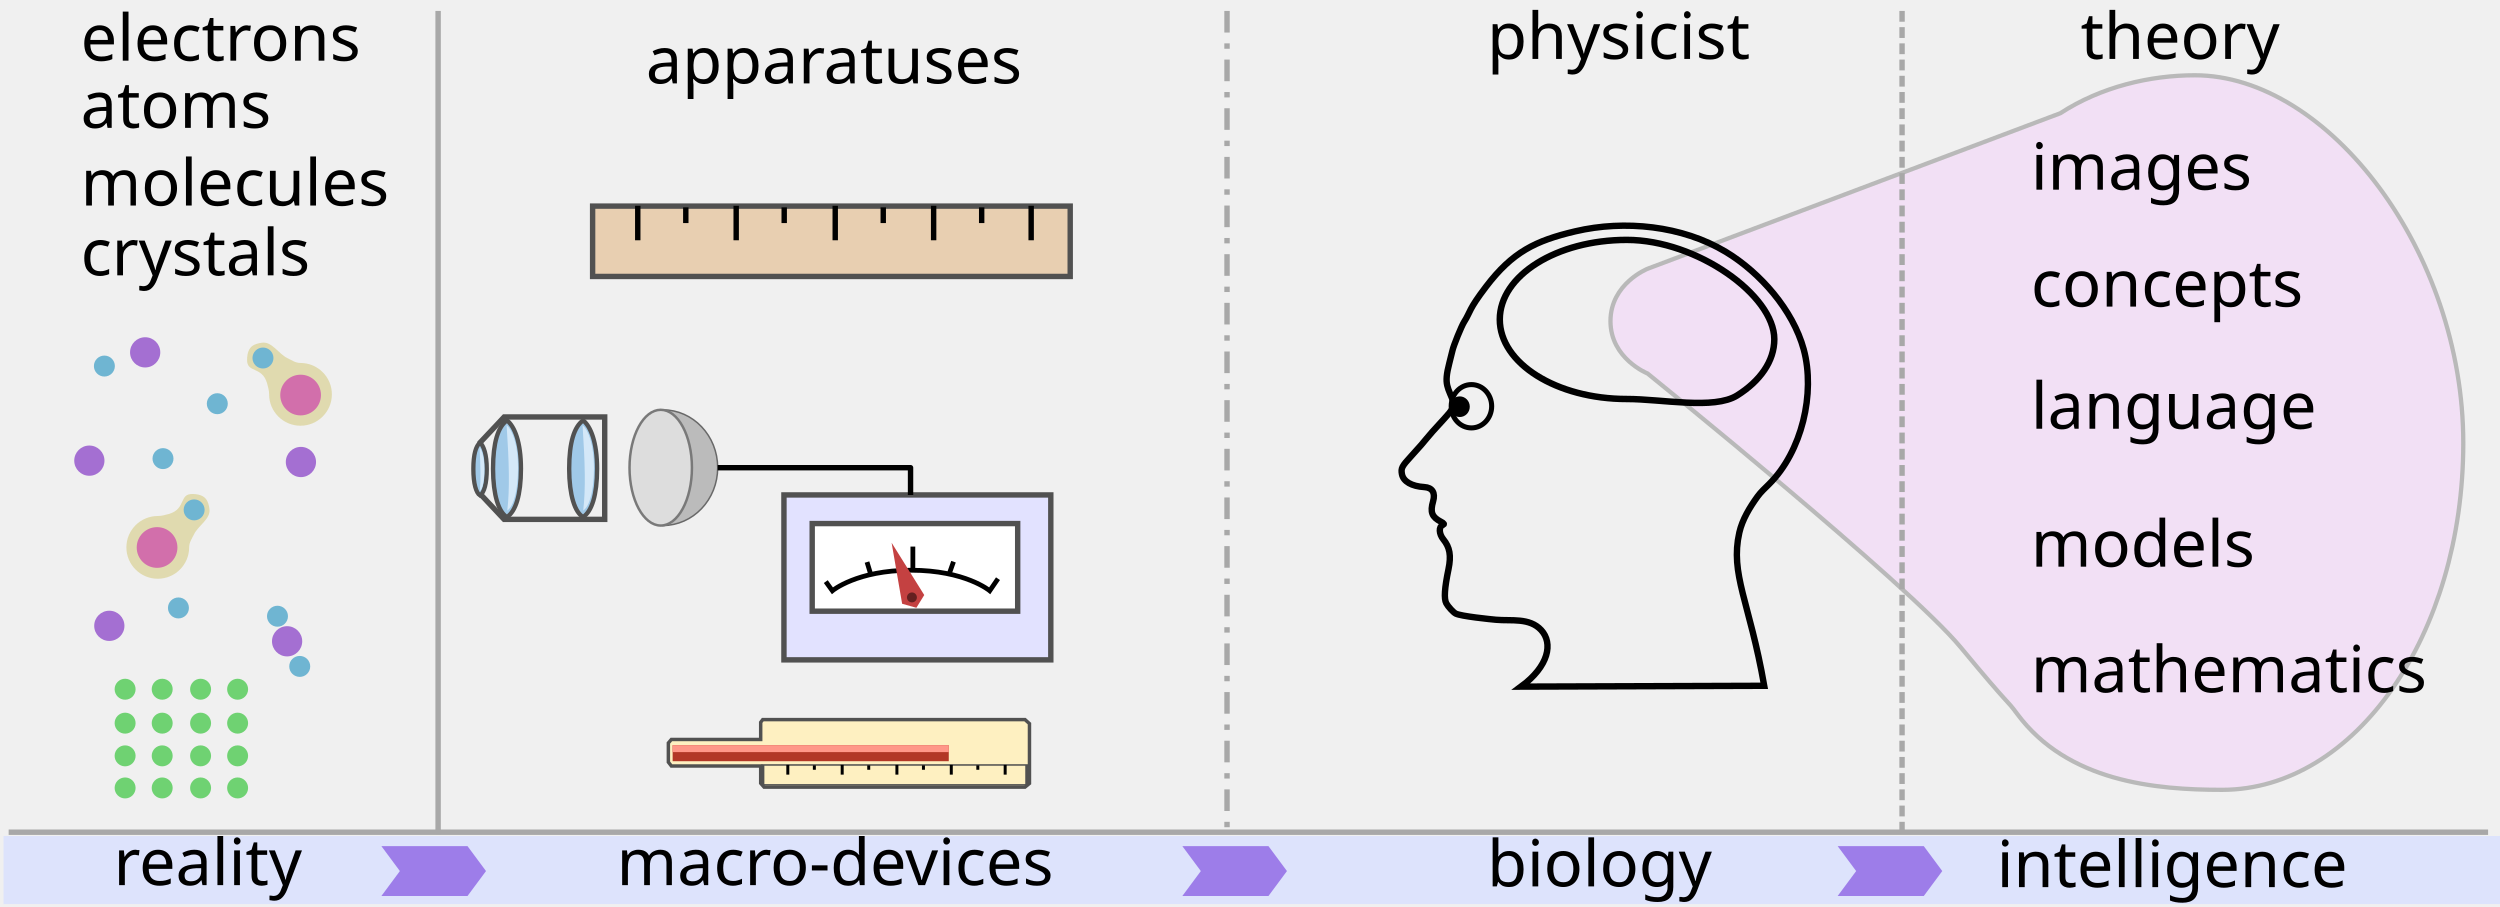
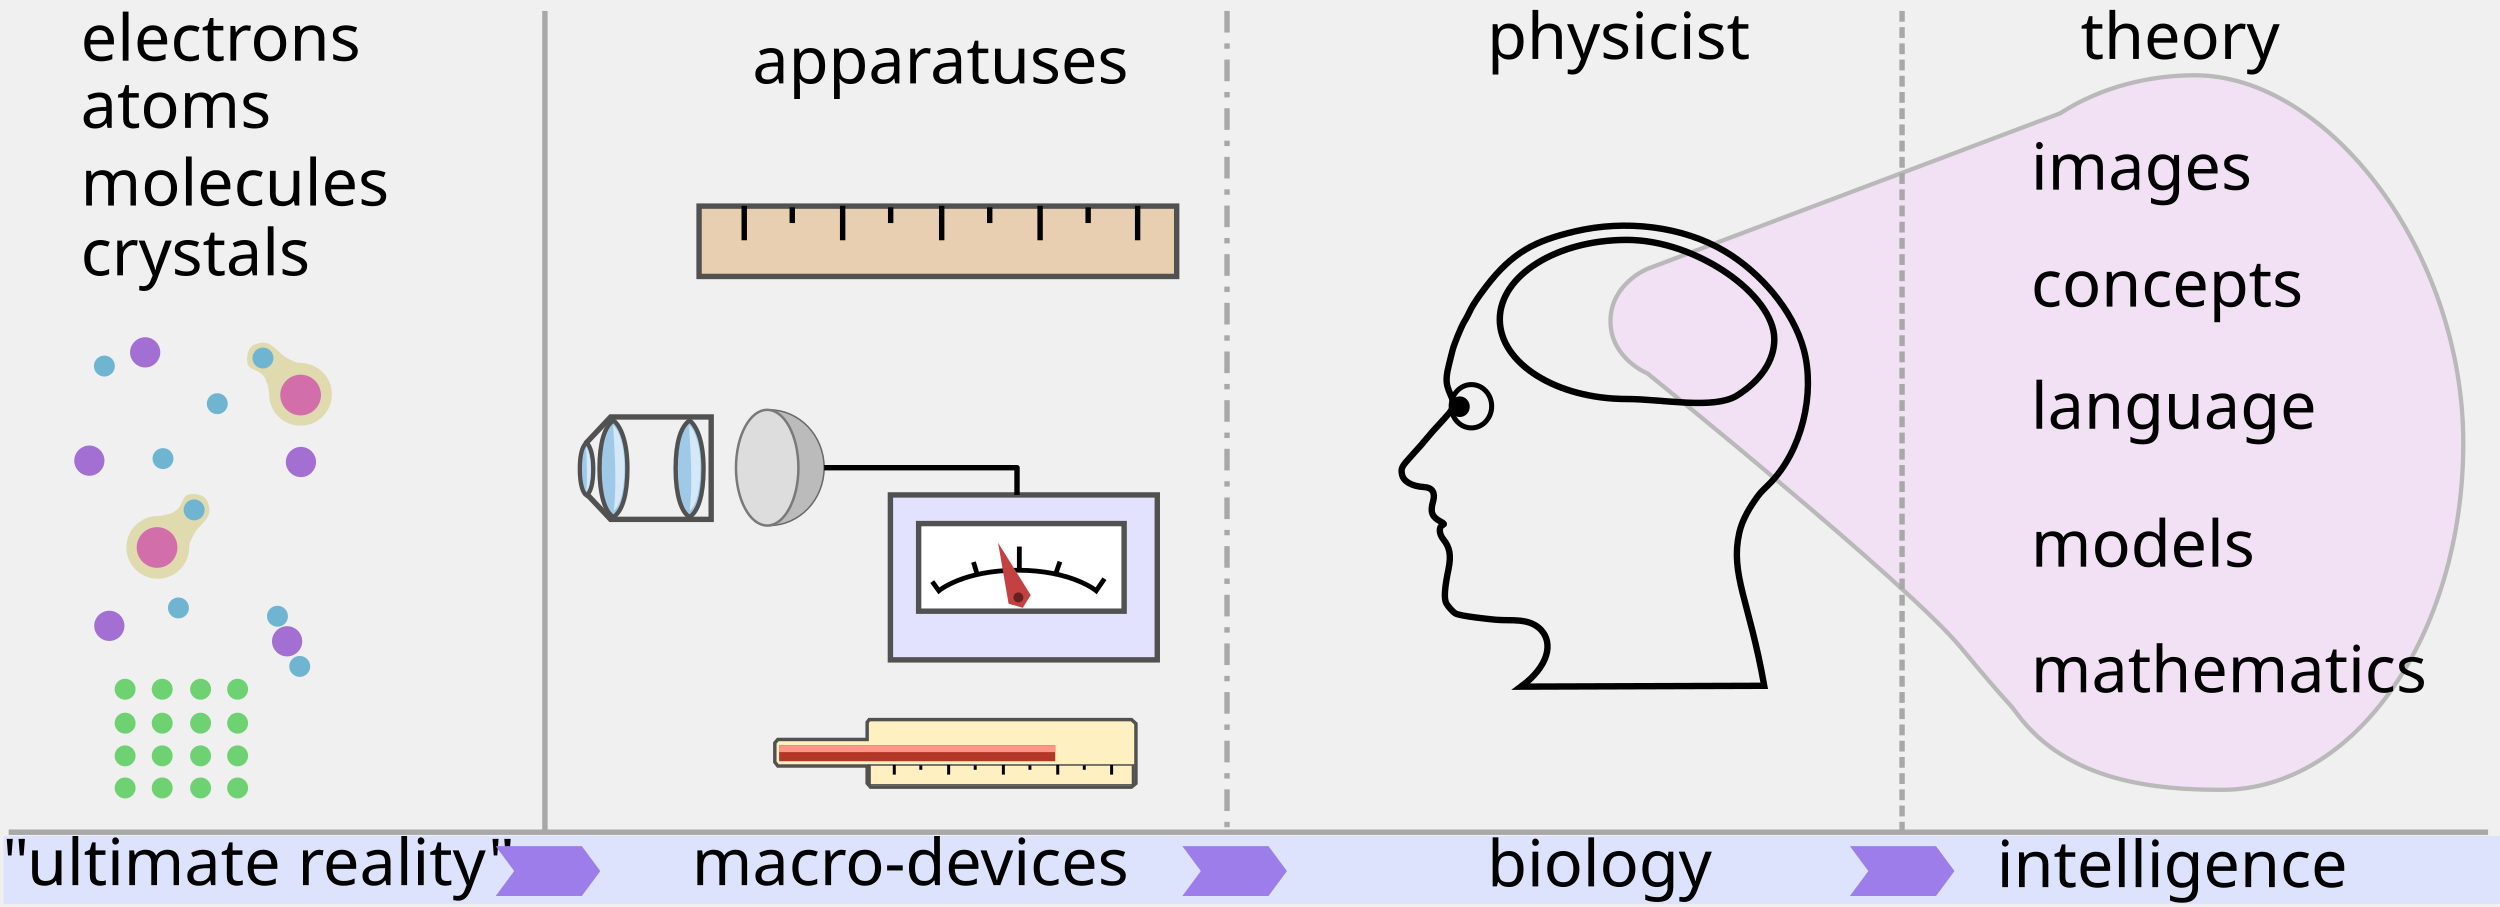
<svg xmlns="http://www.w3.org/2000/svg" width="122.551mm" height="44.436mm" viewBox="0 0 122.551 44.436" version="1.1" id="svg5">
  <defs id="defs2">
    <marker style="overflow:visible" id="marker1180" refX="0" refY="0" orient="auto" viewBox="0 0 6.93 5.196" markerWidth="6.93" markerHeight="5.196" preserveAspectRatio="xMidYMid">
      <path transform="scale(-0.6)" d="M 8.719,4.034 -2.207,0.016 8.719,-4.002 c -1.745,2.372 -1.735,5.617 -6e-7,8.035 z" style="fill:#000000;fill-opacity:1;fill-rule:evenodd;stroke:#000000;stroke-width:0.625;stroke-linejoin:round;stroke-opacity:1" id="path1178" />
    </marker>
    <marker style="overflow:visible" id="marker1170" refX="0" refY="0" orient="auto" viewBox="0 0 6.93 5.196" markerWidth="6.93" markerHeight="5.196" preserveAspectRatio="xMidYMid">
      <path transform="scale(-0.6)" d="M 8.719,4.034 -2.207,0.016 8.719,-4.002 c -1.745,2.372 -1.735,5.617 -6e-7,8.035 z" style="fill:#000000;fill-opacity:1;fill-rule:evenodd;stroke:#000000;stroke-width:0.625;stroke-linejoin:round;stroke-opacity:1" id="path1168" />
    </marker>
    <marker style="overflow:visible" id="marker1160" refX="0" refY="0" orient="auto" viewBox="0 0 6.93 5.196" markerWidth="6.93" markerHeight="5.196" preserveAspectRatio="xMidYMid">
      <path transform="scale(-0.6)" d="M 8.719,4.034 -2.207,0.016 8.719,-4.002 c -1.745,2.372 -1.735,5.617 -6e-7,8.035 z" style="fill:#000000;fill-opacity:1;fill-rule:evenodd;stroke:#000000;stroke-width:0.625;stroke-linejoin:round;stroke-opacity:1" id="path1158" />
    </marker>
    <marker style="overflow:visible" id="marker1150" refX="0" refY="0" orient="auto" viewBox="0 0 6.93 5.196" markerWidth="6.93" markerHeight="5.196" preserveAspectRatio="xMidYMid">
      <path transform="scale(-0.6)" d="M 8.719,4.034 -2.207,0.016 8.719,-4.002 c -1.745,2.372 -1.735,5.617 -6e-7,8.035 z" style="fill:#000000;fill-opacity:1;fill-rule:evenodd;stroke:#000000;stroke-width:0.625;stroke-linejoin:round;stroke-opacity:1" id="path1148" />
    </marker>
    <marker style="overflow:visible" id="marker1140" refX="0" refY="0" orient="auto" viewBox="0 0 6.93 5.196" markerWidth="6.93" markerHeight="5.196" preserveAspectRatio="xMidYMid">
      <path transform="scale(-0.6)" d="M 8.719,4.034 -2.207,0.016 8.719,-4.002 c -1.745,2.372 -1.735,5.617 -6e-7,8.035 z" style="fill:#000000;fill-opacity:1;fill-rule:evenodd;stroke:#000000;stroke-width:0.625;stroke-linejoin:round;stroke-opacity:1" id="path1138" />
    </marker>
    <marker style="overflow:visible" id="marker1130" refX="0" refY="0" orient="auto" viewBox="0 0 6.93 5.196" markerWidth="6.93" markerHeight="5.196" preserveAspectRatio="xMidYMid">
      <path transform="scale(-0.6)" d="M 8.719,4.034 -2.207,0.016 8.719,-4.002 c -1.745,2.372 -1.735,5.617 -6e-7,8.035 z" style="fill:#000000;fill-opacity:1;fill-rule:evenodd;stroke:#000000;stroke-width:0.625;stroke-linejoin:round;stroke-opacity:1" id="path1128" />
    </marker>
    <marker style="overflow:visible" id="marker1120" refX="0" refY="0" orient="auto" viewBox="0 0 6.93 5.196" markerWidth="6.93" markerHeight="5.196" preserveAspectRatio="xMidYMid">
      <path transform="scale(-0.6)" d="M 8.719,4.034 -2.207,0.016 8.719,-4.002 c -1.745,2.372 -1.735,5.617 -6e-7,8.035 z" style="fill:#9e9e9e;fill-opacity:1;fill-rule:evenodd;stroke:#9e9e9e;stroke-width:0.625;stroke-linejoin:round;stroke-opacity:1" id="path1118" />
    </marker>
    <marker style="overflow:visible" id="marker1110" refX="0" refY="0" orient="auto" viewBox="0 0 6.93 5.196" markerWidth="6.93" markerHeight="5.196" preserveAspectRatio="xMidYMid">
      <path transform="scale(-0.6)" d="M 8.719,4.034 -2.207,0.016 8.719,-4.002 c -1.745,2.372 -1.735,5.617 -6e-7,8.035 z" style="fill:#9e9e9e;fill-opacity:1;fill-rule:evenodd;stroke:#9e9e9e;stroke-width:0.625;stroke-linejoin:round;stroke-opacity:1" id="path1108" />
    </marker>
    <marker style="overflow:visible" id="marker1100" refX="0" refY="0" orient="auto" viewBox="0 0 6.93 5.196" markerWidth="6.93" markerHeight="5.196" preserveAspectRatio="xMidYMid">
      <path transform="scale(-0.6)" d="M 8.719,4.034 -2.207,0.016 8.719,-4.002 c -1.745,2.372 -1.735,5.617 -6e-7,8.035 z" style="fill:#9e9e9e;fill-opacity:1;fill-rule:evenodd;stroke:#9e9e9e;stroke-width:0.625;stroke-linejoin:round;stroke-opacity:1" id="path1098" />
    </marker>
    <marker style="overflow:visible" id="marker1090" refX="0" refY="0" orient="auto" viewBox="0 0 6.93 5.196" markerWidth="6.93" markerHeight="5.196" preserveAspectRatio="xMidYMid">
      <path transform="scale(-0.6)" d="M 8.719,4.034 -2.207,0.016 8.719,-4.002 c -1.745,2.372 -1.735,5.617 -6e-7,8.035 z" style="fill:#9e9e9e;fill-opacity:1;fill-rule:evenodd;stroke:#9e9e9e;stroke-width:0.625;stroke-linejoin:round;stroke-opacity:1" id="path1088" />
    </marker>
    <clipPath id="clipPath6097">
      <path clip-rule="nonzero" d="M 0,0 H 6.723 V 6.176 H 0 Z m 0,0" id="path5600" />
    </clipPath>
    <clipPath id="clipPath4955">
      <path clip-rule="nonzero" d="M 0,0 H 7 V 6.176 H 0 Z m 0,0" id="path4259" />
    </clipPath>
    <clipPath id="clipPath2311">
      <path clip-rule="nonzero" d="M 0,2 H 8 V 9.246 H 0 Z m 0,0" id="path5474" />
    </clipPath>
    <clipPath id="clipPath4766">
      <path clip-rule="nonzero" d="m 28,0 h 6 v 9.246 h -6 z m 0,0" id="path7577" />
    </clipPath>
    <clipPath id="clipPath368">
      <path clip-rule="nonzero" d="M 0,2 H 8 V 9.246 H 0 Z m 0,0" id="path2936" />
    </clipPath>
    <clipPath id="clipPath7625">
      <path clip-rule="nonzero" d="m 27,0 h 7 v 9.246 h -7 z m 0,0" id="path5670" />
    </clipPath>
    <clipPath id="clipPath8668">
      <path clip-rule="nonzero" d="M 0,2 H 8 V 9.246 H 0 Z m 0,0" id="path5844" />
    </clipPath>
    <clipPath id="clipPath1043">
      <path clip-rule="nonzero" d="m 27,0 h 7 v 9.246 h -7 z m 0,0" id="path3400" />
    </clipPath>
  </defs>
  <g id="layer1" transform="translate(112.8071,2.228589)">
    <rect style="fill:#dde3fc;fill-opacity:1;stroke:none;stroke-width:0.265;stroke-linejoin:round;stroke-miterlimit:4;stroke-dasharray:1.06, 0.53, 0.265, 0.53;stroke-dashoffset:0;stroke-opacity:1" id="rect1107" width="122.515" height="3.337" x="-112.636" y="38.752" />
    <path id="path1081" style="fill:#f2e0f5;fill-opacity:1;stroke:#b9b9b9;stroke-width:0.797;stroke-miterlimit:4;stroke-dasharray:none;stroke-opacity:1" d="m 406.652,13.947 c -8.29,0 -17.388,2.123 -24.924,7.031 L 305.25,49.797 c 0,0 -6.871,2.747 -6.871,9.701 0,6.954 6.871,9.701 6.871,9.701 0,0 48.214,38.897 58.009,50.727 9.795,11.83 8.223,9.306 10.471,12.336 9.347,12.599 25.609,14.074 37.952,14.074 24.688,0 44.701,-28.766 44.701,-64.25 0,-35.484 -25.043,-68.139 -49.73,-68.139 z" transform="matrix(0.2645833,0,0,0.2645833,-112.8071,-2.228589)" />
    <text xml:space="preserve" style="font-style:normal;font-weight:normal;font-size:3.175px;line-height:1.25;font-family:'Gentium Book Basic';letter-spacing:0px;word-spacing:0px;fill:#000000;fill-opacity:1;stroke:none;stroke-width:0.135" x="-13.248" y="7.068" id="text285951">
      <tspan id="tspan285949" x="-13.248" y="7.068" style="font-style:normal;font-variant:normal;font-weight:normal;font-stretch:normal;font-size:3.175px;font-family:'Gentium Book Basic';-inkscape-font-specification:'Gentium Book Basic';stroke-width:0.135">images</tspan>
    </text>
    <text xml:space="preserve" style="font-style:normal;font-weight:normal;font-size:3.175px;line-height:1.25;font-family:'Gentium Book Basic';letter-spacing:0px;word-spacing:0px;fill:#000000;fill-opacity:1;stroke:none;stroke-width:0.135" x="-108.846" y="0.745" id="text285955">
      <tspan id="tspan285953" x="-108.846" y="0.745" style="font-style:normal;font-variant:normal;font-weight:normal;font-stretch:normal;font-size:3.175px;font-family:'Gentium Book Basic';-inkscape-font-specification:'Gentium Book Basic';stroke-width:0.135">electrons</tspan>
    </text>
    <text xml:space="preserve" style="font-style:normal;font-weight:normal;font-size:3.175px;line-height:1.25;font-family:'Gentium Book Basic';letter-spacing:0px;word-spacing:0px;fill:#000000;fill-opacity:1;stroke:none;stroke-width:0.135" x="-39.903" y="0.66" id="text3232">
      <tspan id="tspan3230" x="-39.903" y="0.66" style="font-style:normal;font-variant:normal;font-weight:normal;font-stretch:normal;font-size:3.175px;font-family:'Gentium Book Basic';-inkscape-font-specification:'Gentium Book Basic';stroke-width:0.135">physicist</tspan>
    </text>
    <path d="m -38.246,31.43 c 1.365,-1.003 1.58,-2.133 0.989,-2.772 -0.575,-0.621 -1.468,-0.437 -2.22,-0.506 -0.268,-0.025 -1.706,-0.169 -1.97,-0.302 -0.114,-0.057 -0.377,-0.343 -0.462,-0.503 -0.12,-0.226 -0.088,-0.729 0.107,-1.672 0.138,-0.666 0.068,-1.071 -0.251,-1.463 -0.22,-0.27 -0.234,-0.628 -0.027,-0.708 0.087,-0.034 0.063,-0.077 -0.088,-0.155 -0.449,-0.232 -0.542,-0.471 -0.388,-1.003 0.12,-0.416 -0.038,-0.674 -0.427,-0.697 -0.624,-0.037 -1.035,-0.274 -1.101,-0.637 -0.053,-0.29 -0.004,-0.383 0.465,-0.893 0.883,-0.959 0.534,-0.665 1.617,-1.83 0.401,-0.431 0.434,-0.558 0.496,-0.69 -0.332,-0.884 -0.538,-0.933 -0.255,-2.027 0.067,-0.258 0.134,-0.529 0.15,-0.601 0.057,-0.262 0.441,-1.208 0.579,-1.426 0.324,-0.513 0.193,-0.569 1.074,-1.724 1.292,-1.694 2.417,-2.251 4.376,-2.711 2.407,-0.565 5.241,-0.282 7.382,1.012 1.68,1.015 3.286,2.848 3.811,4.774 0.586,2.15 -0.091,5.02 -1.699,6.61 -0.196,0.194 -0.402,0.382 -0.565,0.607 -0.38,0.526 -0.748,1.13 -0.891,1.763 -0.464,2.046 0.497,3.389 1.22,7.513 z" id="path2" style="fill:none;stroke:#000000;stroke-width:0.314;stroke-miterlimit:4;stroke-dasharray:none;stroke-opacity:1" />
    <text xml:space="preserve" style="font-style:normal;font-weight:normal;font-size:3.175px;line-height:1.25;font-family:'Gentium Book Basic';letter-spacing:0px;word-spacing:0px;fill:#000000;fill-opacity:1;stroke:none;stroke-width:0.135" x="-13.248" y="12.801" id="text9062">
      <tspan id="tspan9060" x="-13.248" y="12.801" style="font-style:normal;font-variant:normal;font-weight:normal;font-stretch:normal;font-size:3.175px;font-family:'Gentium Book Basic';-inkscape-font-specification:'Gentium Book Basic';stroke-width:0.135">concepts</tspan>
    </text>
    <text xml:space="preserve" style="font-style:normal;font-weight:normal;font-size:3.175px;line-height:1.25;font-family:'Gentium Book Basic';letter-spacing:0px;word-spacing:0px;fill:#000000;fill-opacity:1;stroke:none;stroke-width:0.135" x="-13.248" y="18.789" id="text9066">
      <tspan id="tspan9064" x="-13.248" y="18.789" style="font-style:normal;font-variant:normal;font-weight:normal;font-stretch:normal;font-size:3.175px;font-family:'Gentium Book Basic';-inkscape-font-specification:'Gentium Book Basic';stroke-width:0.135">language</tspan>
    </text>
    <text xml:space="preserve" style="font-style:normal;font-weight:normal;font-size:3.175px;line-height:1.25;font-family:'Gentium Book Basic';letter-spacing:0px;word-spacing:0px;fill:#000000;fill-opacity:1;stroke:none;stroke-width:0.135" x="-13.248" y="25.548" id="text9070">
      <tspan id="tspan9068" x="-13.248" y="25.548" style="font-style:normal;font-variant:normal;font-weight:normal;font-stretch:normal;font-size:3.175px;font-family:'Gentium Book Basic';-inkscape-font-specification:'Gentium Book Basic';stroke-width:0.135">models</tspan>
    </text>
    <text xml:space="preserve" style="font-style:normal;font-weight:normal;font-size:3.175px;line-height:1.25;font-family:'Gentium Book Basic';letter-spacing:0px;word-spacing:0px;fill:#000000;fill-opacity:1;stroke:none;stroke-width:0.135" x="-13.248" y="31.708" id="text9074">
      <tspan id="tspan9072" x="-13.248" y="31.708" style="font-style:normal;font-variant:normal;font-weight:normal;font-stretch:normal;font-size:3.175px;font-family:'Gentium Book Basic';-inkscape-font-specification:'Gentium Book Basic';stroke-width:0.135">mathematics</tspan>
    </text>
    <path id="path9076" style="fill:none;stroke:#000000;stroke-width:0.318;stroke-miterlimit:4;stroke-dasharray:none;stroke-opacity:1" d="m -25.83,14.4 c 0,1.077 -0.697,2.052 -1.824,2.758 -1.127,0.706 -3.686,0.173 -5.406,0.173 -3.439,0 -6.227,-1.746 -6.227,-3.9 10e-7,-2.154 2.788,-3.9 6.227,-3.9 3.439,0 7.23,2.715 7.23,4.869 z" />
    <ellipse style="fill:none;stroke:#000000;stroke-width:0.248;stroke-miterlimit:4;stroke-dasharray:none;stroke-opacity:1" id="path9079" cx="17.686" cy="40.677" rx="1.062" ry="0.992" transform="rotate(90)" />
    <ellipse style="fill:#000000;fill-opacity:1;stroke:none;stroke-width:0.203;stroke-miterlimit:4;stroke-dasharray:none;stroke-opacity:1" id="ellipse9081" cx="-41.248" cy="17.708" rx="0.49" ry="0.506" />
    <circle style="fill:#6fb5d2;fill-opacity:1;stroke:none;stroke-width:0.291;stroke-miterlimit:4;stroke-dasharray:none;stroke-opacity:1" id="path9083" cx="-107.69" cy="15.716" r="0.514" />
    <circle style="fill:#6fb5d2;fill-opacity:1;stroke:none;stroke-width:0.291;stroke-miterlimit:4;stroke-dasharray:none;stroke-opacity:1" id="path9083-3" cx="-102.155" cy="17.561" r="0.514" />
    <circle style="fill:#6fb5d2;fill-opacity:1;stroke:none;stroke-width:0.291;stroke-miterlimit:4;stroke-dasharray:none;stroke-opacity:1" id="path9083-0" cx="-104.817" cy="20.253" r="0.514" />
    <circle style="fill:#6fb5d2;fill-opacity:1;stroke:none;stroke-width:0.291;stroke-miterlimit:4;stroke-dasharray:none;stroke-opacity:1" id="path9083-6" cx="-104.06" cy="27.573" r="0.514" />
    <g id="g9151" transform="translate(2.908879,7.568906)">
      <path id="circle9141" style="fill:#d2c56f;fill-opacity:0.497;stroke:none;stroke-width:0.449;stroke-miterlimit:4;stroke-dasharray:none;stroke-opacity:1" d="m -103.605,7.829 c -0.014,0.682 0.72,0.302 0.978,1.152 0.048,0.179 0.103,0.366 0.103,0.553 2.8e-4,0.849 0.689,1.538 1.538,1.538 0.85,1.65e-4 1.539,-0.688 1.539,-1.538 1.69e-4,-0.85 -0.689,-1.539 -1.539,-1.539 -0.243,1.021e-4 -0.436,-0.138 -0.641,-0.238 -0.436,-0.211 -0.762,-0.826 -1.241,-0.755 -0.365,0.054 -0.724,0.144 -0.737,0.826 z" />
      <circle style="fill:#6fb5d2;fill-opacity:1;stroke:none;stroke-width:0.291;stroke-miterlimit:4;stroke-dasharray:none;stroke-opacity:1" id="path9083-5" cx="-102.825" cy="7.753" r="0.514" />
      <circle style="fill:#d26fab;fill-opacity:1;stroke:none;stroke-width:0.565;stroke-miterlimit:4;stroke-dasharray:none;stroke-opacity:1" id="path9083-2" cx="-100.98" cy="9.568" r="0.998" />
    </g>
    <g id="g9151-5" transform="rotate(90.06553,-110.556,15.02741)">
      <path id="circle9141-6" style="fill:#d2c56f;fill-opacity:0.497;stroke:none;stroke-width:0.449;stroke-miterlimit:4;stroke-dasharray:none;stroke-opacity:1" d="m -103.605,7.829 c -0.014,0.682 0.72,0.302 0.978,1.152 0.048,0.179 0.103,0.366 0.103,0.553 2.8e-4,0.849 0.689,1.538 1.538,1.538 0.85,1.65e-4 1.539,-0.688 1.539,-1.538 1.69e-4,-0.85 -0.689,-1.539 -1.539,-1.539 -0.243,1.021e-4 -0.436,-0.138 -0.641,-0.238 -0.436,-0.211 -0.762,-0.826 -1.241,-0.755 -0.365,0.054 -0.724,0.144 -0.737,0.826 z" />
      <circle style="fill:#6fb5d2;fill-opacity:1;stroke:none;stroke-width:0.291;stroke-miterlimit:4;stroke-dasharray:none;stroke-opacity:1" id="path9083-5-3" cx="-102.825" cy="7.753" r="0.514" />
      <circle style="fill:#d26fab;fill-opacity:1;stroke:none;stroke-width:0.565;stroke-miterlimit:4;stroke-dasharray:none;stroke-opacity:1" id="path9083-2-0" cx="-100.98" cy="9.568" r="0.998" />
    </g>
    <text xml:space="preserve" style="font-style:normal;font-weight:normal;font-size:3.175px;line-height:1.25;font-family:'Gentium Book Basic';letter-spacing:0px;word-spacing:0px;fill:#000000;fill-opacity:1;stroke:none;stroke-width:0.135" x="-108.846" y="4.039" id="text9187">
      <tspan id="tspan9185" x="-108.846" y="4.039" style="font-style:normal;font-variant:normal;font-weight:normal;font-stretch:normal;font-size:3.175px;font-family:'Gentium Book Basic';-inkscape-font-specification:'Gentium Book Basic';stroke-width:0.135">atoms</tspan>
    </text>
    <text xml:space="preserve" style="font-style:normal;font-weight:normal;font-size:3.175px;line-height:1.25;font-family:'Gentium Book Basic';letter-spacing:0px;word-spacing:0px;fill:#000000;fill-opacity:1;stroke:none;stroke-width:0.135" x="-108.846" y="7.846" id="text9191">
      <tspan id="tspan9189" x="-108.846" y="7.846" style="font-style:normal;font-variant:normal;font-weight:normal;font-stretch:normal;font-size:3.175px;font-family:'Gentium Book Basic';-inkscape-font-specification:'Gentium Book Basic';stroke-width:0.135">molecules</tspan>
    </text>
    <circle style="fill:#a46fd2;fill-opacity:1;stroke:none;stroke-width:0.419;stroke-miterlimit:4;stroke-dasharray:none;stroke-opacity:1" id="circle9193" cx="-98.056" cy="20.419" r="0.741" />
    <circle style="fill:#a46fd2;fill-opacity:1;stroke:none;stroke-width:0.419;stroke-miterlimit:4;stroke-dasharray:none;stroke-opacity:1" id="circle9193-4" cx="-107.448" cy="28.45" r="0.741" />
    <circle style="fill:#a46fd2;fill-opacity:1;stroke:none;stroke-width:0.419;stroke-miterlimit:4;stroke-dasharray:none;stroke-opacity:1" id="circle9193-9" cx="-98.733" cy="29.208" r="0.741" />
    <circle style="fill:#a46fd2;fill-opacity:1;stroke:none;stroke-width:0.419;stroke-miterlimit:4;stroke-dasharray:none;stroke-opacity:1" id="circle9193-5" cx="-105.691" cy="15.044" r="0.741" />
    <circle style="fill:#a46fd2;fill-opacity:1;stroke:none;stroke-width:0.419;stroke-miterlimit:4;stroke-dasharray:none;stroke-opacity:1" id="circle9193-3" cx="-108.427" cy="20.353" r="0.741" />
    <circle style="fill:#6fb5d2;fill-opacity:1;stroke:none;stroke-width:0.291;stroke-miterlimit:4;stroke-dasharray:none;stroke-opacity:1" id="circle9280" cx="-99.205" cy="27.979" r="0.514" />
    <circle style="fill:#6fb5d2;fill-opacity:1;stroke:none;stroke-width:0.291;stroke-miterlimit:4;stroke-dasharray:none;stroke-opacity:1" id="circle9282" cx="-98.114" cy="30.439" r="0.514" />
-     <path style="fill:none;stroke:#a8a8a8;stroke-width:0.265px;stroke-linecap:butt;stroke-linejoin:miter;stroke-opacity:1" d="M -91.331,-1.693 V 38.659" id="path9314" />
+     <path style="fill:none;stroke:#a8a8a8;stroke-width:0.265px;stroke-linecap:butt;stroke-linejoin:miter;stroke-opacity:1" d="M -86.095,-1.693 V 38.659" id="path9314" />
    <path style="fill:none;stroke:#a8a8a8;stroke-width:0.265;stroke-linecap:butt;stroke-linejoin:miter;stroke-opacity:1;stroke-miterlimit:4;stroke-dasharray:1.06,0.53,0.265,0.53;stroke-dashoffset:0" d="M -52.658,-1.693 V 38.659" id="path9316" />
    <path style="fill:none;stroke:#a8a8a8;stroke-width:0.265;stroke-linecap:butt;stroke-linejoin:miter;stroke-miterlimit:4;stroke-dasharray:0.53, 0.265;stroke-dashoffset:0;stroke-opacity:1" d="M -19.567,-1.693 V 38.659" id="path9318" />
    <text xml:space="preserve" style="font-style:normal;font-weight:normal;font-size:3.175px;line-height:1.25;font-family:'Gentium Book Basic';letter-spacing:0px;word-spacing:0px;fill:#000000;fill-opacity:1;stroke:none;stroke-width:0.135" x="-39.903" y="41.223" id="text9322">
      <tspan id="tspan9320" x="-39.903" y="41.223" style="font-style:normal;font-variant:normal;font-weight:normal;font-stretch:normal;font-size:3.175px;font-family:'Gentium Book Basic';-inkscape-font-specification:'Gentium Book Basic';stroke-width:0.135">biology</tspan>
    </text>
    <text xml:space="preserve" style="font-style:normal;font-weight:normal;font-size:3.175px;line-height:1.25;font-family:'Gentium Book Basic';letter-spacing:0px;word-spacing:0px;fill:#000000;fill-opacity:1;stroke:none;stroke-width:0.135" x="-14.921" y="41.256" id="text9326">
      <tspan id="tspan9324" x="-14.921" y="41.256" style="font-style:normal;font-variant:normal;font-weight:normal;font-stretch:normal;font-size:3.175px;font-family:'Gentium Book Basic';-inkscape-font-specification:'Gentium Book Basic';stroke-width:0.135">intelligence</tspan>
    </text>
-     <rect style="fill:#e8cfb1;fill-opacity:1;stroke:#515151;stroke-width:0.265;stroke-miterlimit:4;stroke-dasharray:none;stroke-dashoffset:0;stroke-opacity:1" id="rect9328" width="23.412" height="3.448" x="-83.757" y="7.875" />
-     <g id="g9538" transform="translate(0,-0.8555526)">
+     <rect style="fill:#e8cfb1;fill-opacity:1;stroke:#515151;stroke-width:0.265;stroke-miterlimit:4;stroke-dasharray:none;stroke-dashoffset:0;stroke-opacity:1" id="rect9328" width="23.412" height="3.448" x="-78.538" y="7.875" />
+     <g id="g9538" transform="translate(5.218871,-0.8555526)">
      <path style="fill:none;stroke:#000000;stroke-width:0.265px;stroke-linecap:butt;stroke-linejoin:miter;stroke-opacity:1" d="M -81.544,8.715 V 10.405" id="path9330" />
      <path style="fill:none;stroke:#000000;stroke-width:0.265px;stroke-linecap:butt;stroke-linejoin:miter;stroke-opacity:1" d="M -79.189,8.791 V 9.562" id="path9332" />
      <path style="fill:none;stroke:#000000;stroke-width:0.265px;stroke-linecap:butt;stroke-linejoin:miter;stroke-opacity:1" d="M -76.719,8.715 V 10.405" id="path9334" />
      <path style="fill:none;stroke:#000000;stroke-width:0.265px;stroke-linecap:butt;stroke-linejoin:miter;stroke-opacity:1" d="M -74.365,8.791 V 9.562" id="path9336" />
      <path style="fill:none;stroke:#000000;stroke-width:0.265px;stroke-linecap:butt;stroke-linejoin:miter;stroke-opacity:1" d="M -71.864,8.715 V 10.405" id="path9338" />
      <path style="fill:none;stroke:#000000;stroke-width:0.265px;stroke-linecap:butt;stroke-linejoin:miter;stroke-opacity:1" d="M -69.51,8.791 V 9.562" id="path9340" />
      <path style="fill:none;stroke:#000000;stroke-width:0.265px;stroke-linecap:butt;stroke-linejoin:miter;stroke-opacity:1" d="M -67.04,8.715 V 10.405" id="path9342" />
      <path style="fill:none;stroke:#000000;stroke-width:0.265px;stroke-linecap:butt;stroke-linejoin:miter;stroke-opacity:1" d="M -64.685,8.791 V 9.562" id="path9344" />
      <path style="fill:none;stroke:#000000;stroke-width:0.265px;stroke-linecap:butt;stroke-linejoin:miter;stroke-opacity:1" d="M -62.259,8.715 V 10.405" id="path9346" />
    </g>
-     <text xml:space="preserve" style="font-style:normal;font-weight:normal;font-size:3.175px;line-height:1.25;font-family:'Gentium Book Basic';letter-spacing:0px;word-spacing:0px;fill:#000000;fill-opacity:1;stroke:none;stroke-width:0.135" x="-81.141" y="1.858" id="text9362">
-       <tspan id="tspan9360" x="-81.141" y="1.858" style="font-style:normal;font-variant:normal;font-weight:normal;font-stretch:normal;font-size:3.175px;font-family:'Gentium Book Basic';-inkscape-font-specification:'Gentium Book Basic';stroke-width:0.135">apparatuses</tspan>
-     </text>
-     <rect style="fill:#e2e2ff;fill-opacity:1;stroke:#515151;stroke-width:0.265;stroke-miterlimit:4;stroke-dasharray:none;stroke-dashoffset:0;stroke-opacity:1" id="rect9370" width="13.082" height="8.085" x="-74.378" y="22.033" />
-     <rect style="fill:#ffffff;fill-opacity:1;stroke:#515151;stroke-width:0.265;stroke-miterlimit:4;stroke-dasharray:none;stroke-dashoffset:0;stroke-opacity:1" id="rect9372" width="10.073" height="4.295" x="-72.993" y="23.437" />
-     <path style="fill:none;stroke:#000000;stroke-width:0.235;stroke-linecap:butt;stroke-linejoin:miter;stroke-miterlimit:4;stroke-dasharray:none;stroke-opacity:1" d="m -72.327,26.282 0.323,0.448 c 0,0 1.2,-1.006 3.857,-1.006 2.657,0 3.857,1.006 3.857,1.006 l 0.405,-0.591" id="path9374" />
-     <path style="fill:none;stroke:#000000;stroke-width:0.235px;stroke-linecap:butt;stroke-linejoin:miter;stroke-opacity:1" d="M -68.058,25.751 V 24.565" id="path9376" />
-     <path style="fill:none;stroke:#000000;stroke-width:0.235px;stroke-linecap:butt;stroke-linejoin:miter;stroke-opacity:1" d="M -70.116,25.95 -70.306,25.324" id="path9382" />
-     <path style="fill:none;stroke:#000000;stroke-width:0.235px;stroke-linecap:butt;stroke-linejoin:miter;stroke-opacity:1" d="m -66.284,25.922 0.218,-0.617" id="path9384" />
-     <path id="rect9386" style="fill:#c44141;fill-opacity:1;stroke:none;stroke-width:0.269;stroke-linejoin:miter;stroke-miterlimit:4;stroke-dasharray:none;stroke-dashoffset:0;stroke-opacity:1" d="m -69.1,24.376 1.6,2.564 -0.386,0.625 -0.698,-0.196 z" />
+     <text xml:space="preserve" style="font-style:normal;font-weight:normal;font-size:3.175px;line-height:1.25;font-family:'Gentium Book Basic';letter-spacing:0px;word-spacing:0px;fill:#000000;fill-opacity:1;stroke:none;stroke-width:0.135" x="-75.922" y="1.858" id="text9362">
+       <tspan id="tspan9360" x="-75.922" y="1.858" style="font-style:normal;font-variant:normal;font-weight:normal;font-stretch:normal;font-size:3.175px;font-family:'Gentium Book Basic';-inkscape-font-specification:'Gentium Book Basic';stroke-width:0.135">apparatuses</tspan>
+     </text>
+     <rect style="fill:#e2e2ff;fill-opacity:1;stroke:#515151;stroke-width:0.265;stroke-miterlimit:4;stroke-dasharray:none;stroke-dashoffset:0;stroke-opacity:1" id="rect9370" width="13.082" height="8.085" x="-69.159" y="22.033" />
+     <rect style="fill:#ffffff;fill-opacity:1;stroke:#515151;stroke-width:0.265;stroke-miterlimit:4;stroke-dasharray:none;stroke-dashoffset:0;stroke-opacity:1" id="rect9372" width="10.073" height="4.295" x="-67.775" y="23.437" />
+     <path style="fill:none;stroke:#000000;stroke-width:0.235;stroke-linecap:butt;stroke-linejoin:miter;stroke-miterlimit:4;stroke-dasharray:none;stroke-opacity:1" d="m -67.108,26.282 0.323,0.448 c 0,0 1.2,-1.006 3.857,-1.006 2.657,0 3.857,1.006 3.857,1.006 l 0.405,-0.591" id="path9374" />
+     <path style="fill:none;stroke:#000000;stroke-width:0.235px;stroke-linecap:butt;stroke-linejoin:miter;stroke-opacity:1" d="M -62.839,25.751 V 24.565" id="path9376" />
+     <path style="fill:none;stroke:#000000;stroke-width:0.235px;stroke-linecap:butt;stroke-linejoin:miter;stroke-opacity:1" d="M -64.898,25.95 -65.087,25.324" id="path9382" />
+     <path style="fill:none;stroke:#000000;stroke-width:0.235px;stroke-linecap:butt;stroke-linejoin:miter;stroke-opacity:1" d="m -61.065,25.922 0.218,-0.617" id="path9384" />
+     <path id="rect9386" style="fill:#c44141;fill-opacity:1;stroke:none;stroke-width:0.269;stroke-linejoin:miter;stroke-miterlimit:4;stroke-dasharray:none;stroke-dashoffset:0;stroke-opacity:1" d="m -63.881,24.376 1.6,2.564 -0.386,0.625 -0.698,-0.196 z" />
    <g id="g9437" transform="translate(2.069786,-2.886123)">
      <circle style="fill:#6fd272;fill-opacity:1;stroke:none;stroke-width:0.291;stroke-miterlimit:4;stroke-dasharray:none;stroke-opacity:1" id="circle9389" cx="-108.744" cy="34.444" r="0.514" />
      <circle style="fill:#6fd272;fill-opacity:1;stroke:none;stroke-width:0.291;stroke-miterlimit:4;stroke-dasharray:none;stroke-opacity:1" id="circle9391" cx="-106.926" cy="34.444" r="0.514" />
      <circle style="fill:#6fd272;fill-opacity:1;stroke:none;stroke-width:0.291;stroke-miterlimit:4;stroke-dasharray:none;stroke-opacity:1" id="circle9393" cx="-105.044" cy="34.444" r="0.514" />
      <circle style="fill:#6fd272;fill-opacity:1;stroke:none;stroke-width:0.291;stroke-miterlimit:4;stroke-dasharray:none;stroke-opacity:1" id="circle9395" cx="-103.229" cy="34.444" r="0.514" />
      <circle style="fill:#6fd272;fill-opacity:1;stroke:none;stroke-width:0.291;stroke-miterlimit:4;stroke-dasharray:none;stroke-opacity:1" id="circle9397" cx="-108.744" cy="36.107" r="0.514" />
      <circle style="fill:#6fd272;fill-opacity:1;stroke:none;stroke-width:0.291;stroke-miterlimit:4;stroke-dasharray:none;stroke-opacity:1" id="circle9399" cx="-106.926" cy="36.107" r="0.514" />
      <circle style="fill:#6fd272;fill-opacity:1;stroke:none;stroke-width:0.291;stroke-miterlimit:4;stroke-dasharray:none;stroke-opacity:1" id="circle9401" cx="-105.044" cy="36.107" r="0.514" />
      <circle style="fill:#6fd272;fill-opacity:1;stroke:none;stroke-width:0.291;stroke-miterlimit:4;stroke-dasharray:none;stroke-opacity:1" id="circle9403" cx="-103.229" cy="36.107" r="0.514" />
      <circle style="fill:#6fd272;fill-opacity:1;stroke:none;stroke-width:0.291;stroke-miterlimit:4;stroke-dasharray:none;stroke-opacity:1" id="circle9405" cx="-108.744" cy="37.71" r="0.514" />
      <circle style="fill:#6fd272;fill-opacity:1;stroke:none;stroke-width:0.291;stroke-miterlimit:4;stroke-dasharray:none;stroke-opacity:1" id="circle9407" cx="-106.926" cy="37.71" r="0.514" />
      <circle style="fill:#6fd272;fill-opacity:1;stroke:none;stroke-width:0.291;stroke-miterlimit:4;stroke-dasharray:none;stroke-opacity:1" id="circle9409" cx="-105.044" cy="37.71" r="0.514" />
      <circle style="fill:#6fd272;fill-opacity:1;stroke:none;stroke-width:0.291;stroke-miterlimit:4;stroke-dasharray:none;stroke-opacity:1" id="circle9411" cx="-103.229" cy="37.71" r="0.514" />
      <circle style="fill:#6fd272;fill-opacity:1;stroke:none;stroke-width:0.291;stroke-miterlimit:4;stroke-dasharray:none;stroke-opacity:1" id="circle9413" cx="-108.744" cy="39.283" r="0.514" />
      <circle style="fill:#6fd272;fill-opacity:1;stroke:none;stroke-width:0.291;stroke-miterlimit:4;stroke-dasharray:none;stroke-opacity:1" id="circle9415" cx="-106.926" cy="39.283" r="0.514" />
      <circle style="fill:#6fd272;fill-opacity:1;stroke:none;stroke-width:0.291;stroke-miterlimit:4;stroke-dasharray:none;stroke-opacity:1" id="circle9417" cx="-105.044" cy="39.283" r="0.514" />
      <circle style="fill:#6fd272;fill-opacity:1;stroke:none;stroke-width:0.291;stroke-miterlimit:4;stroke-dasharray:none;stroke-opacity:1" id="circle9419" cx="-103.229" cy="39.283" r="0.514" />
    </g>
    <text xml:space="preserve" style="font-style:normal;font-weight:normal;font-size:3.175px;line-height:1.25;font-family:'Gentium Book Basic';letter-spacing:0px;word-spacing:0px;fill:#000000;fill-opacity:1;stroke:none;stroke-width:0.135" x="-108.846" y="11.268" id="text9441">
      <tspan id="tspan9439" x="-108.846" y="11.268" style="font-style:normal;font-variant:normal;font-weight:normal;font-stretch:normal;font-size:3.175px;font-family:'Gentium Book Basic';-inkscape-font-specification:'Gentium Book Basic';stroke-width:0.135">crystals</tspan>
    </text>
-     <path id="rect9443" style="fill:#fef0c1;fill-opacity:1;stroke:#515151;stroke-width:0.17;stroke-miterlimit:4;stroke-dasharray:none;stroke-dashoffset:0;stroke-opacity:1" d="m -75.416,33.046 -0.102,0.134 v 0.84 h -4.379 l -0.147,0.173 v 0.477 0.461 l 0.147,0.189 h 4.379 v 0.847 l 0.166,0.189 h 12.791 l 0.219,-0.181 v -1.474 -1.457 l -0.219,-0.197 z" />
-     <g id="g9465" transform="matrix(0.5524867,0,0,0.2828741,-27.00713,33.77906)">
+     <path id="rect9443" style="fill:#fef0c1;fill-opacity:1;stroke:#515151;stroke-width:0.17;stroke-miterlimit:4;stroke-dasharray:none;stroke-dashoffset:0;stroke-opacity:1" d="m -70.197,33.046 -0.102,0.134 v 0.84 h -4.379 l -0.147,0.173 v 0.477 0.461 l 0.147,0.189 h 4.379 v 0.847 l 0.166,0.189 h 12.791 l 0.219,-0.181 v -1.474 -1.457 l -0.219,-0.197 z" />
+     <g id="g9465" transform="matrix(0.5524867,0,0,0.2828741,-21.78826,33.77906)">
      <rect style="fill:none;fill-opacity:1;stroke:#515151;stroke-width:0.265;stroke-miterlimit:4;stroke-dasharray:none;stroke-dashoffset:0;stroke-opacity:1" id="rect9445" width="23.412" height="3.448" x="-87.61" y="5.273" />
      <path style="fill:none;stroke:#000000;stroke-width:0.265px;stroke-linecap:butt;stroke-linejoin:miter;stroke-opacity:1" d="M -85.397,5.257 V 6.947" id="path9447" />
      <path style="fill:none;stroke:#000000;stroke-width:0.265px;stroke-linecap:butt;stroke-linejoin:miter;stroke-opacity:1" d="M -83.043,5.333 V 6.105" id="path9449" />
      <path style="fill:none;stroke:#000000;stroke-width:0.265px;stroke-linecap:butt;stroke-linejoin:miter;stroke-opacity:1" d="M -80.573,5.257 V 6.947" id="path9451" />
      <path style="fill:none;stroke:#000000;stroke-width:0.265px;stroke-linecap:butt;stroke-linejoin:miter;stroke-opacity:1" d="M -78.218,5.333 V 6.105" id="path9453" />
      <path style="fill:none;stroke:#000000;stroke-width:0.265px;stroke-linecap:butt;stroke-linejoin:miter;stroke-opacity:1" d="M -75.718,5.257 V 6.947" id="path9455" />
      <path style="fill:none;stroke:#000000;stroke-width:0.265px;stroke-linecap:butt;stroke-linejoin:miter;stroke-opacity:1" d="M -73.363,5.333 V 6.105" id="path9457" />
      <path style="fill:none;stroke:#000000;stroke-width:0.265px;stroke-linecap:butt;stroke-linejoin:miter;stroke-opacity:1" d="M -70.893,5.257 V 6.947" id="path9459" />
      <path style="fill:none;stroke:#000000;stroke-width:0.265px;stroke-linecap:butt;stroke-linejoin:miter;stroke-opacity:1" d="M -68.539,5.333 V 6.105" id="path9461" />
      <path style="fill:none;stroke:#000000;stroke-width:0.265px;stroke-linecap:butt;stroke-linejoin:miter;stroke-opacity:1" d="M -66.113,5.257 V 6.947" id="path9463" />
    </g>
-     <rect style="fill:#b23726;fill-opacity:1;stroke:none;stroke-width:0.235;stroke-linejoin:miter;stroke-miterlimit:4;stroke-dasharray:none;stroke-dashoffset:0;stroke-opacity:1" id="rect9470" width="13.536" height="0.786" x="-79.834" y="34.3" />
-     <path id="rect9364" style="fill:none;fill-opacity:1;stroke:#515151;stroke-width:0.265;stroke-miterlimit:4;stroke-dasharray:none;stroke-dashoffset:0;stroke-opacity:1" d="m -83.164,18.211 v 5.021 h -4.93 l -1.18,-1.255 v -1.255 -1.255 l 1.18,-1.255 z" />
-     <path id="path9367" style="fill:#a0c9e8;fill-opacity:1;stroke:#515151;stroke-width:0.215;stroke-miterlimit:4;stroke-dasharray:none;stroke-dashoffset:0;stroke-opacity:1" d="m -87.954,23.118 c -0.399,-0.226 -0.684,-1.061 -0.684,-2.369 0,-1.308 0.253,-2.065 0.684,-2.369 0.367,0.29 0.684,1.061 0.684,2.369 0,1.308 -0.264,2.086 -0.684,2.369 z" />
-     <path id="path9496" style="fill:#a0c9e8;fill-opacity:1;stroke:#515151;stroke-width:0.215;stroke-miterlimit:4;stroke-dasharray:none;stroke-dashoffset:0;stroke-opacity:1" d="m -84.222,23.118 c -0.399,-0.226 -0.684,-1.061 -0.684,-2.369 0,-1.308 0.253,-2.065 0.684,-2.369 0.367,0.29 0.684,1.061 0.684,2.369 0,1.308 -0.264,2.086 -0.684,2.369 z" />
-     <path id="ellipse9505" style="fill:#bbbbbb;fill-opacity:1;stroke:#686868;stroke-width:0.074;stroke-linejoin:miter;stroke-miterlimit:4;stroke-dasharray:none;stroke-dashoffset:0;stroke-opacity:1" d="m -77.626,20.697 c 0,1.567 -1.207,2.837 -2.696,2.837 -0.87,-0.529 -1.013,-1.27 -1.013,-2.837 0,-1.567 -0.332,-2.627 1.013,-2.837 1.489,-10e-7 2.696,1.27 2.696,2.837 z" />
-     <ellipse style="fill:#dddddd;fill-opacity:1;stroke:#797979;stroke-width:0.123;stroke-linejoin:miter;stroke-miterlimit:4;stroke-dasharray:none;stroke-dashoffset:0;stroke-opacity:1" id="path9503" cx="-80.418" cy="20.697" rx="1.53" ry="2.837" />
-     <path style="fill:none;stroke:#000000;stroke-width:0.265;stroke-linecap:butt;stroke-linejoin:round;stroke-opacity:1;stroke-miterlimit:4;stroke-dasharray:none" d="m -77.626,20.697 h 9.454 v 1.34" id="path9512" />
-     <rect style="fill:#ff9788;fill-opacity:1;stroke:none;stroke-width:0.155;stroke-linejoin:miter;stroke-miterlimit:4;stroke-dasharray:none;stroke-dashoffset:0;stroke-opacity:1" id="rect1054" width="13.536" height="0.34" x="-79.834" y="34.3" />
-     <path id="path1067" style="fill:#a0c9e8;fill-opacity:1;stroke:#515151;stroke-width:0.211;stroke-miterlimit:4;stroke-dasharray:none;stroke-dashoffset:0;stroke-opacity:1" d="m -89.274,22.063 c -0.192,-0.124 -0.329,-0.581 -0.329,-1.298 0,-0.717 0.122,-1.132 0.329,-1.298 0.177,0.159 0.329,0.581 0.329,1.298 0,0.717 -0.127,1.143 -0.329,1.298 z" />
-     <path id="path1069" style="fill:#d4e8f8;fill-opacity:1;stroke:none;stroke-width:0.175;stroke-miterlimit:4;stroke-dasharray:none;stroke-dashoffset:0;stroke-opacity:1" d="m -87.94,22.799 c 0.125,-1.052 0.091,-2.328 -0.032,-4.184 0.294,0.238 0.559,0.993 0.559,2.065 0,1.073 -0.19,1.887 -0.527,2.119 z" />
-     <path id="path1071" style="fill:#d4e8f8;fill-opacity:1;stroke:none;stroke-width:0.175;stroke-miterlimit:4;stroke-dasharray:none;stroke-dashoffset:0;stroke-opacity:1" d="m -84.218,22.799 c 0.125,-1.052 0.091,-2.328 -0.032,-4.184 0.294,0.238 0.559,0.993 0.559,2.065 0,1.073 -0.19,1.887 -0.527,2.119 z" />
-     <path id="path1073" style="fill:#d4e8f8;fill-opacity:1;stroke:none;stroke-width:0.081;stroke-miterlimit:4;stroke-dasharray:none;stroke-dashoffset:0;stroke-opacity:1" d="m -89.286,21.854 c 0.052,-0.54 0.038,-1.195 -0.013,-2.148 0.123,0.122 0.234,0.509 0.234,1.06 0,0.551 -0.08,0.968 -0.221,1.088 z" />
-     <text xml:space="preserve" style="font-style:normal;font-weight:normal;font-size:3.175px;line-height:1.25;font-family:'Gentium Book Basic';letter-spacing:0px;word-spacing:0px;fill:#000000;fill-opacity:1;stroke:none;stroke-width:0.135" x="-107.236" y="41.159" id="text1077">
-       <tspan id="tspan1075" x="-107.236" y="41.159" style="font-style:normal;font-variant:normal;font-weight:normal;font-stretch:normal;font-size:3.175px;font-family:'Gentium Book Basic';-inkscape-font-specification:'Gentium Book Basic';stroke-width:0.135">reality</tspan>
+     <rect style="fill:#b23726;fill-opacity:1;stroke:none;stroke-width:0.235;stroke-linejoin:miter;stroke-miterlimit:4;stroke-dasharray:none;stroke-dashoffset:0;stroke-opacity:1" id="rect9470" width="13.536" height="0.786" x="-74.615" y="34.3" />
+     <path id="rect9364" style="fill:none;fill-opacity:1;stroke:#515151;stroke-width:0.265;stroke-miterlimit:4;stroke-dasharray:none;stroke-dashoffset:0;stroke-opacity:1" d="m -77.945,18.211 v 5.021 h -4.93 L -84.055,21.977 v -1.255 -1.255 l 1.18,-1.255 z" />
+     <path id="path9367" style="fill:#a0c9e8;fill-opacity:1;stroke:#515151;stroke-width:0.215;stroke-miterlimit:4;stroke-dasharray:none;stroke-dashoffset:0;stroke-opacity:1" d="m -82.735,23.118 c -0.399,-0.226 -0.684,-1.061 -0.684,-2.369 0,-1.308 0.253,-2.065 0.684,-2.369 0.367,0.29 0.684,1.061 0.684,2.369 0,1.308 -0.264,2.086 -0.684,2.369 z" />
+     <path id="path9496" style="fill:#a0c9e8;fill-opacity:1;stroke:#515151;stroke-width:0.215;stroke-miterlimit:4;stroke-dasharray:none;stroke-dashoffset:0;stroke-opacity:1" d="m -79.003,23.118 c -0.399,-0.226 -0.684,-1.061 -0.684,-2.369 0,-1.308 0.253,-2.065 0.684,-2.369 0.367,0.29 0.684,1.061 0.684,2.369 0,1.308 -0.264,2.086 -0.684,2.369 z" />
+     <path id="ellipse9505" style="fill:#bbbbbb;fill-opacity:1;stroke:#686868;stroke-width:0.074;stroke-linejoin:miter;stroke-miterlimit:4;stroke-dasharray:none;stroke-dashoffset:0;stroke-opacity:1" d="m -72.407,20.697 c 0,1.567 -1.207,2.837 -2.696,2.837 -0.87,-0.529 -1.013,-1.27 -1.013,-2.837 0,-1.567 -0.332,-2.627 1.013,-2.837 1.489,-10e-7 2.696,1.27 2.696,2.837 z" />
+     <ellipse style="fill:#dddddd;fill-opacity:1;stroke:#797979;stroke-width:0.123;stroke-linejoin:miter;stroke-miterlimit:4;stroke-dasharray:none;stroke-dashoffset:0;stroke-opacity:1" id="path9503" cx="-75.199" cy="20.697" rx="1.53" ry="2.837" />
+     <path style="fill:none;stroke:#000000;stroke-width:0.265;stroke-linecap:butt;stroke-linejoin:round;stroke-miterlimit:4;stroke-dasharray:none;stroke-opacity:1" d="m -72.407,20.697 h 9.454 v 1.34" id="path9512" />
+     <rect style="fill:#ff9788;fill-opacity:1;stroke:none;stroke-width:0.155;stroke-linejoin:miter;stroke-miterlimit:4;stroke-dasharray:none;stroke-dashoffset:0;stroke-opacity:1" id="rect1054" width="13.536" height="0.34" x="-74.615" y="34.3" />
+     <path id="path1067" style="fill:#a0c9e8;fill-opacity:1;stroke:#515151;stroke-width:0.211;stroke-miterlimit:4;stroke-dasharray:none;stroke-dashoffset:0;stroke-opacity:1" d="m -84.055,22.063 c -0.192,-0.124 -0.329,-0.581 -0.329,-1.298 0,-0.717 0.122,-1.132 0.329,-1.298 0.177,0.159 0.329,0.581 0.329,1.298 0,0.717 -0.127,1.143 -0.329,1.298 z" />
+     <path id="path1069" style="fill:#d4e8f8;fill-opacity:1;stroke:none;stroke-width:0.175;stroke-miterlimit:4;stroke-dasharray:none;stroke-dashoffset:0;stroke-opacity:1" d="m -82.721,22.799 c 0.125,-1.052 0.091,-2.328 -0.032,-4.184 0.294,0.238 0.559,0.993 0.559,2.065 0,1.073 -0.19,1.887 -0.527,2.119 z" />
+     <path id="path1071" style="fill:#d4e8f8;fill-opacity:1;stroke:none;stroke-width:0.175;stroke-miterlimit:4;stroke-dasharray:none;stroke-dashoffset:0;stroke-opacity:1" d="m -78.999,22.799 c 0.125,-1.052 0.091,-2.328 -0.032,-4.184 0.294,0.238 0.559,0.993 0.559,2.065 0,1.073 -0.19,1.887 -0.527,2.119 z" />
+     <path id="path1073" style="fill:#d4e8f8;fill-opacity:1;stroke:none;stroke-width:0.081;stroke-miterlimit:4;stroke-dasharray:none;stroke-dashoffset:0;stroke-opacity:1" d="m -84.067,21.854 c 0.052,-0.54 0.038,-1.195 -0.013,-2.148 0.123,0.122 0.234,0.509 0.234,1.06 0,0.551 -0.08,0.968 -0.221,1.088 z" />
+     <text xml:space="preserve" style="font-style:normal;font-weight:normal;font-size:3.175px;line-height:1.25;font-family:'Gentium Book Basic';letter-spacing:0px;word-spacing:0px;fill:#000000;fill-opacity:1;stroke:none;stroke-width:0.135" x="-112.68" y="41.159" id="text1077">
+       <tspan id="tspan1075" x="-112.68" y="41.159" style="font-style:normal;font-variant:normal;font-weight:normal;font-stretch:normal;font-size:3.175px;font-family:'Gentium Book Basic';-inkscape-font-specification:'Gentium Book Basic';stroke-width:0.135">"ultimate reality"</tspan>
    </text>
    <path style="fill:none;stroke:#a8a8a8;stroke-width:0.265px;stroke-linecap:butt;stroke-linejoin:miter;stroke-opacity:1" d="M 9.16,38.567 H -112.383" id="path1079" />
-     <text xml:space="preserve" style="font-style:normal;font-weight:normal;font-size:3.175px;line-height:1.25;font-family:'Gentium Book Basic';letter-spacing:0px;word-spacing:0px;fill:#000000;fill-opacity:1;stroke:none;stroke-width:0.135" x="-82.575" y="41.159" id="text1092">
-       <tspan id="tspan1090" x="-82.575" y="41.159" style="font-style:normal;font-variant:normal;font-weight:normal;font-stretch:normal;font-size:3.175px;font-family:'Gentium Book Basic';-inkscape-font-specification:'Gentium Book Basic';stroke-width:0.135">macro-devices</tspan>
+     <text xml:space="preserve" style="font-style:normal;font-weight:normal;font-size:3.175px;line-height:1.25;font-family:'Gentium Book Basic';letter-spacing:0px;word-spacing:0px;fill:#000000;fill-opacity:1;stroke:none;stroke-width:0.135" x="-78.888" y="41.159" id="text1092">
+       <tspan id="tspan1090" x="-78.888" y="41.159" style="font-style:normal;font-variant:normal;font-weight:normal;font-stretch:normal;font-size:3.175px;font-family:'Gentium Book Basic';-inkscape-font-specification:'Gentium Book Basic';stroke-width:0.135">macro-devices</tspan>
    </text>
    <text xml:space="preserve" style="font-style:normal;font-weight:normal;font-size:3.175px;line-height:1.25;font-family:'Gentium Book Basic';letter-spacing:0px;word-spacing:0px;fill:#000000;fill-opacity:1;stroke:none;stroke-width:0.135" x="-10.814" y="0.66" id="text1096">
      <tspan id="tspan1094" x="-10.814" y="0.66" style="font-style:normal;font-variant:normal;font-weight:normal;font-stretch:normal;font-size:3.175px;font-family:'Gentium Book Basic';-inkscape-font-specification:'Gentium Book Basic';stroke-width:0.135">theory</tspan>
    </text>
-     <circle style="fill:#652020;fill-opacity:1;stroke:none;stroke-width:0.138;stroke-miterlimit:4;stroke-dasharray:none;stroke-opacity:1" id="circle1098" cx="-68.104" cy="27.057" r="0.244" />
-     <path id="rect1100" style="fill:#9d7de9;fill-opacity:1;stroke:none;stroke-width:0.173;stroke-linejoin:round;stroke-miterlimit:4;stroke-dasharray:0.691, 0.346, 0.173, 0.346;stroke-dashoffset:0;stroke-opacity:1" d="m -94.112,39.248 h 4.222 l 0.907,1.223 -0.907,1.223 h -4.222 l 0.907,-1.223 z" />
+     <circle style="fill:#652020;fill-opacity:1;stroke:none;stroke-width:0.138;stroke-miterlimit:4;stroke-dasharray:none;stroke-opacity:1" id="circle1098" cx="-62.886" cy="27.057" r="0.244" />
+     <path id="rect1100" style="fill:#9d7de9;fill-opacity:1;stroke:none;stroke-width:0.173;stroke-linejoin:round;stroke-miterlimit:4;stroke-dasharray:0.691, 0.346, 0.173, 0.346;stroke-dashoffset:0;stroke-opacity:1" d="m -88.509,39.248 h 4.222 l 0.907,1.223 -0.907,1.223 h -4.222 l 0.907,-1.223 z" />
    <path id="path1103" style="fill:#9d7de9;fill-opacity:1;stroke:none;stroke-width:0.173;stroke-linejoin:round;stroke-miterlimit:4;stroke-dasharray:0.691, 0.346, 0.173, 0.346;stroke-dashoffset:0;stroke-opacity:1" d="m -54.849,39.248 h 4.222 l 0.907,1.223 -0.907,1.223 h -4.222 l 0.907,-1.223 z" />
-     <path id="path1105" style="fill:#9d7de9;fill-opacity:1;stroke:none;stroke-width:0.173;stroke-linejoin:round;stroke-miterlimit:4;stroke-dasharray:0.691, 0.346, 0.173, 0.346;stroke-dashoffset:0;stroke-opacity:1" d="m -22.725,39.248 h 4.222 l 0.907,1.223 -0.907,1.223 h -4.222 l 0.907,-1.223 z" />
+     <path id="path1105" style="fill:#9d7de9;fill-opacity:1;stroke:none;stroke-width:0.173;stroke-linejoin:round;stroke-miterlimit:4;stroke-dasharray:0.691, 0.346, 0.173, 0.346;stroke-dashoffset:0;stroke-opacity:1" d="m -22.127,39.248 h 4.222 l 0.907,1.223 -0.907,1.223 h -4.222 l 0.907,-1.223 z" />
  </g>
</svg>
